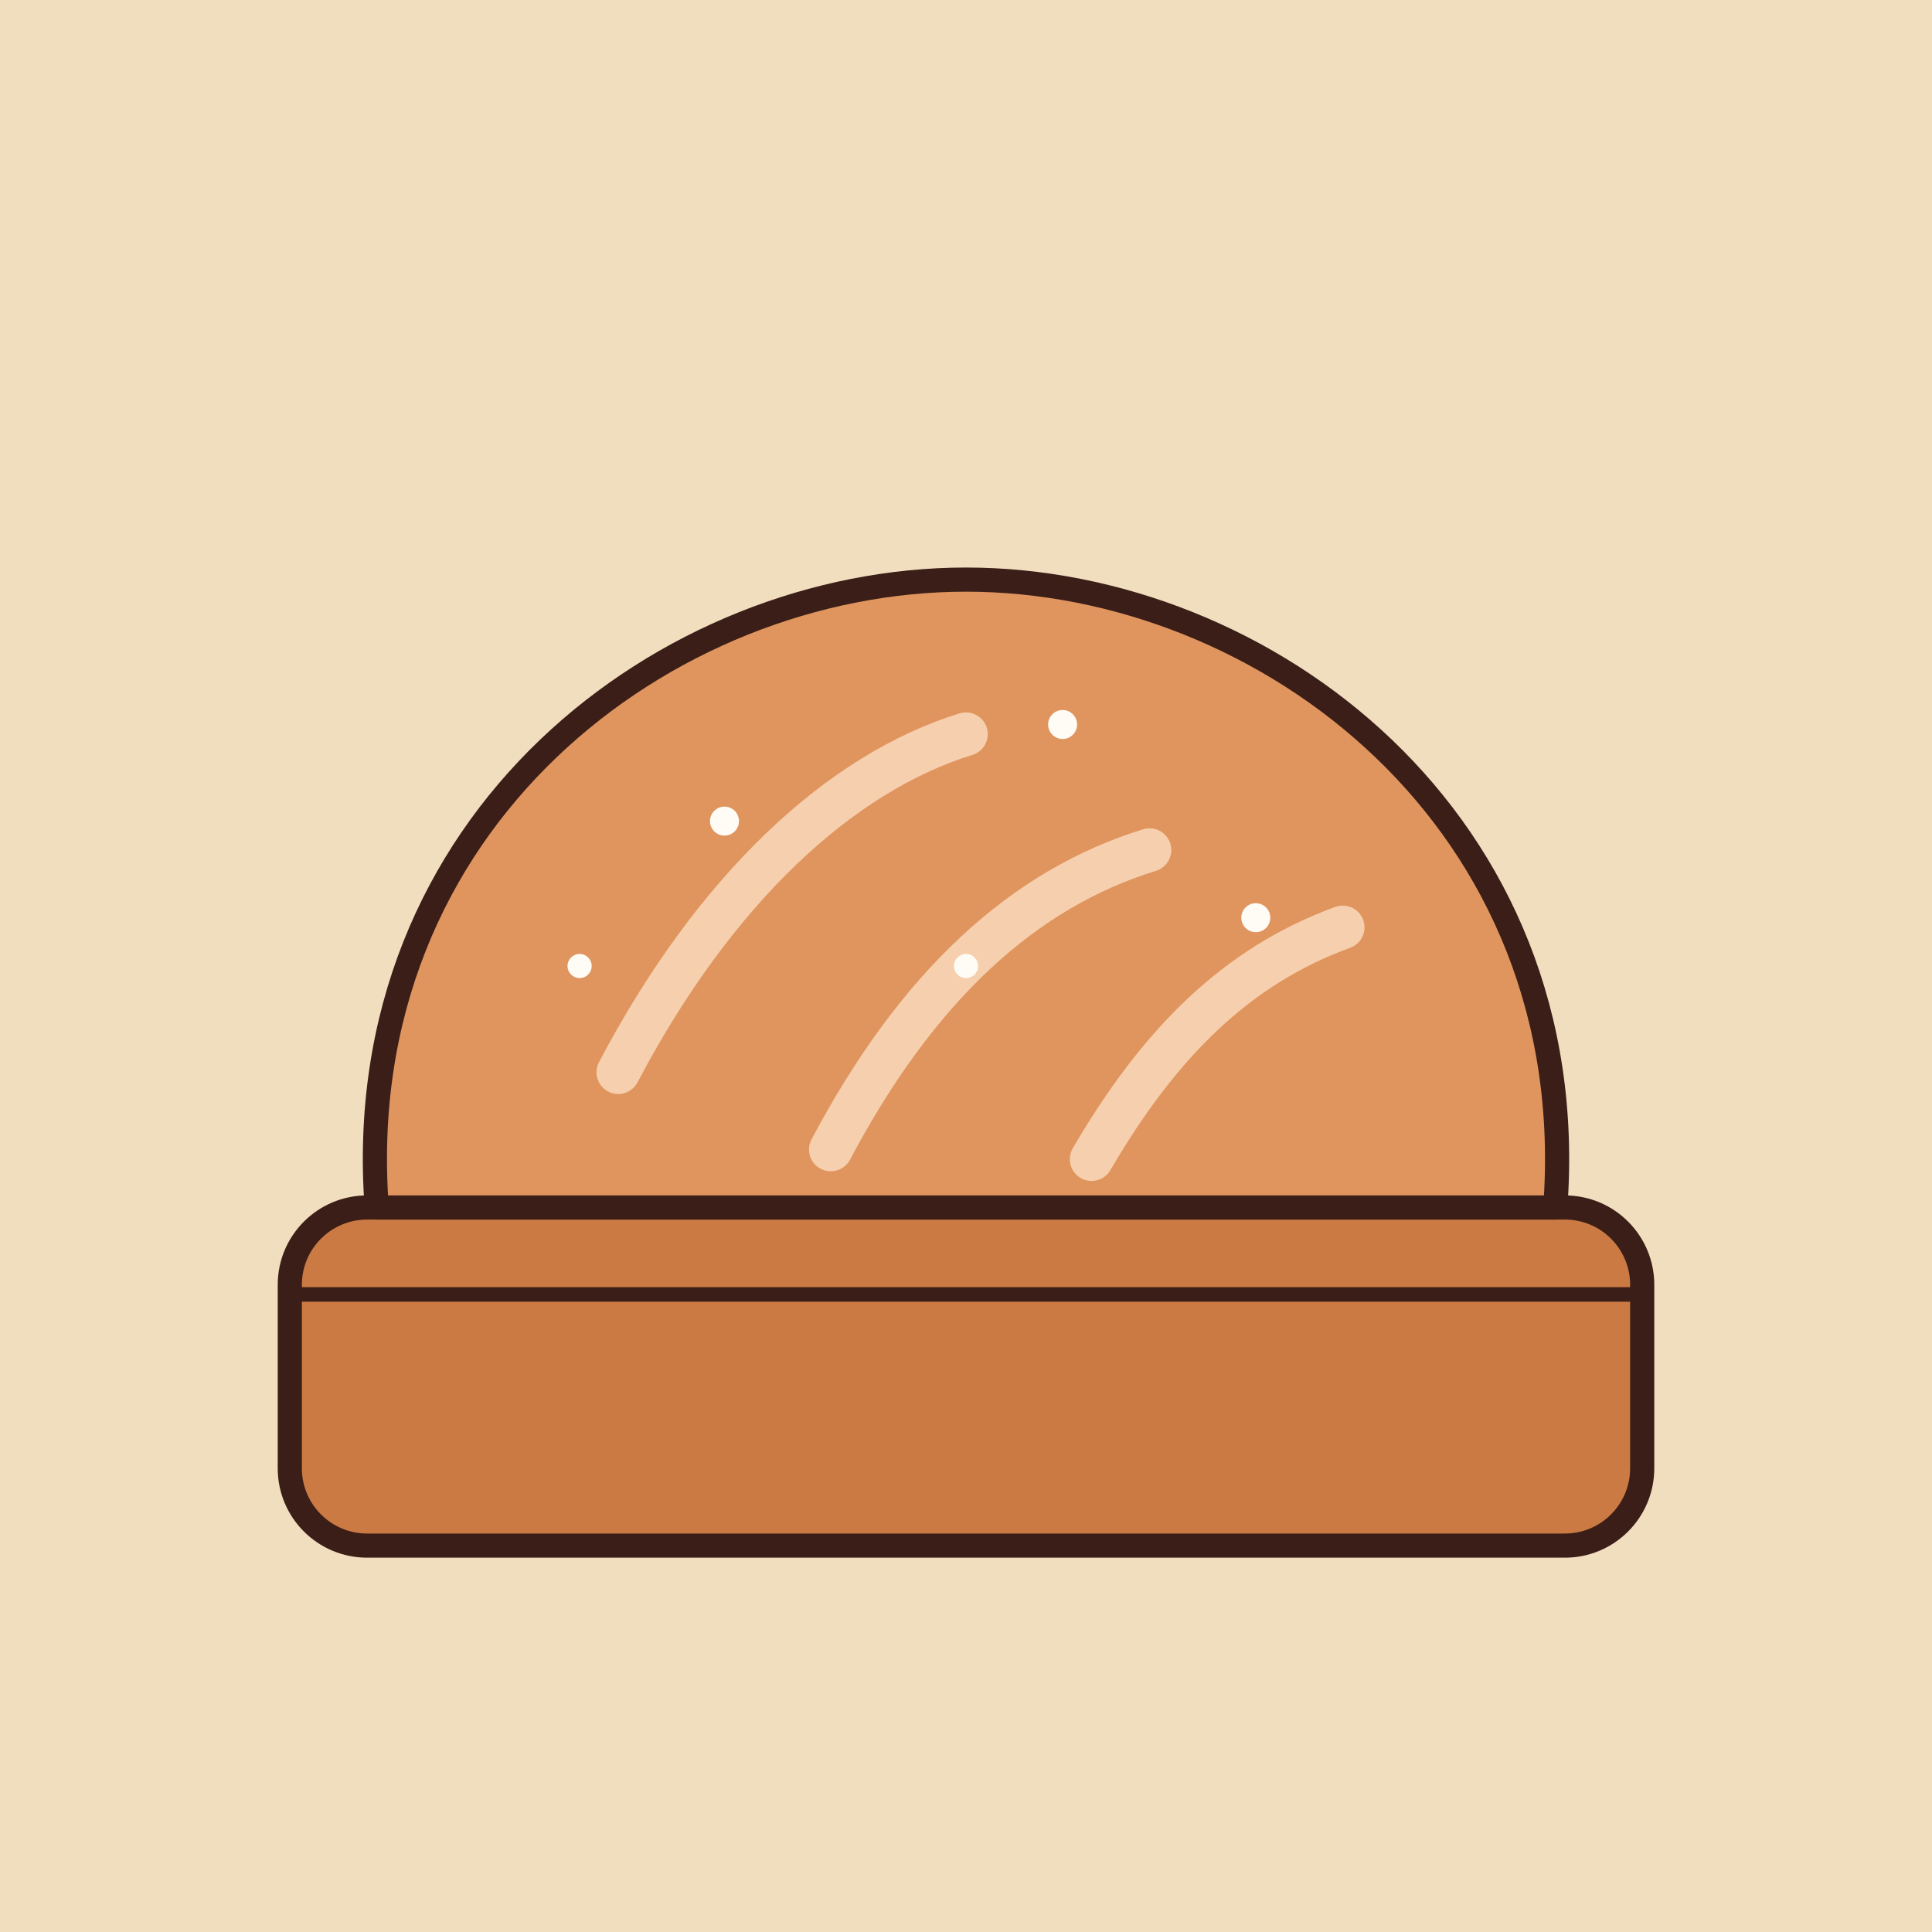
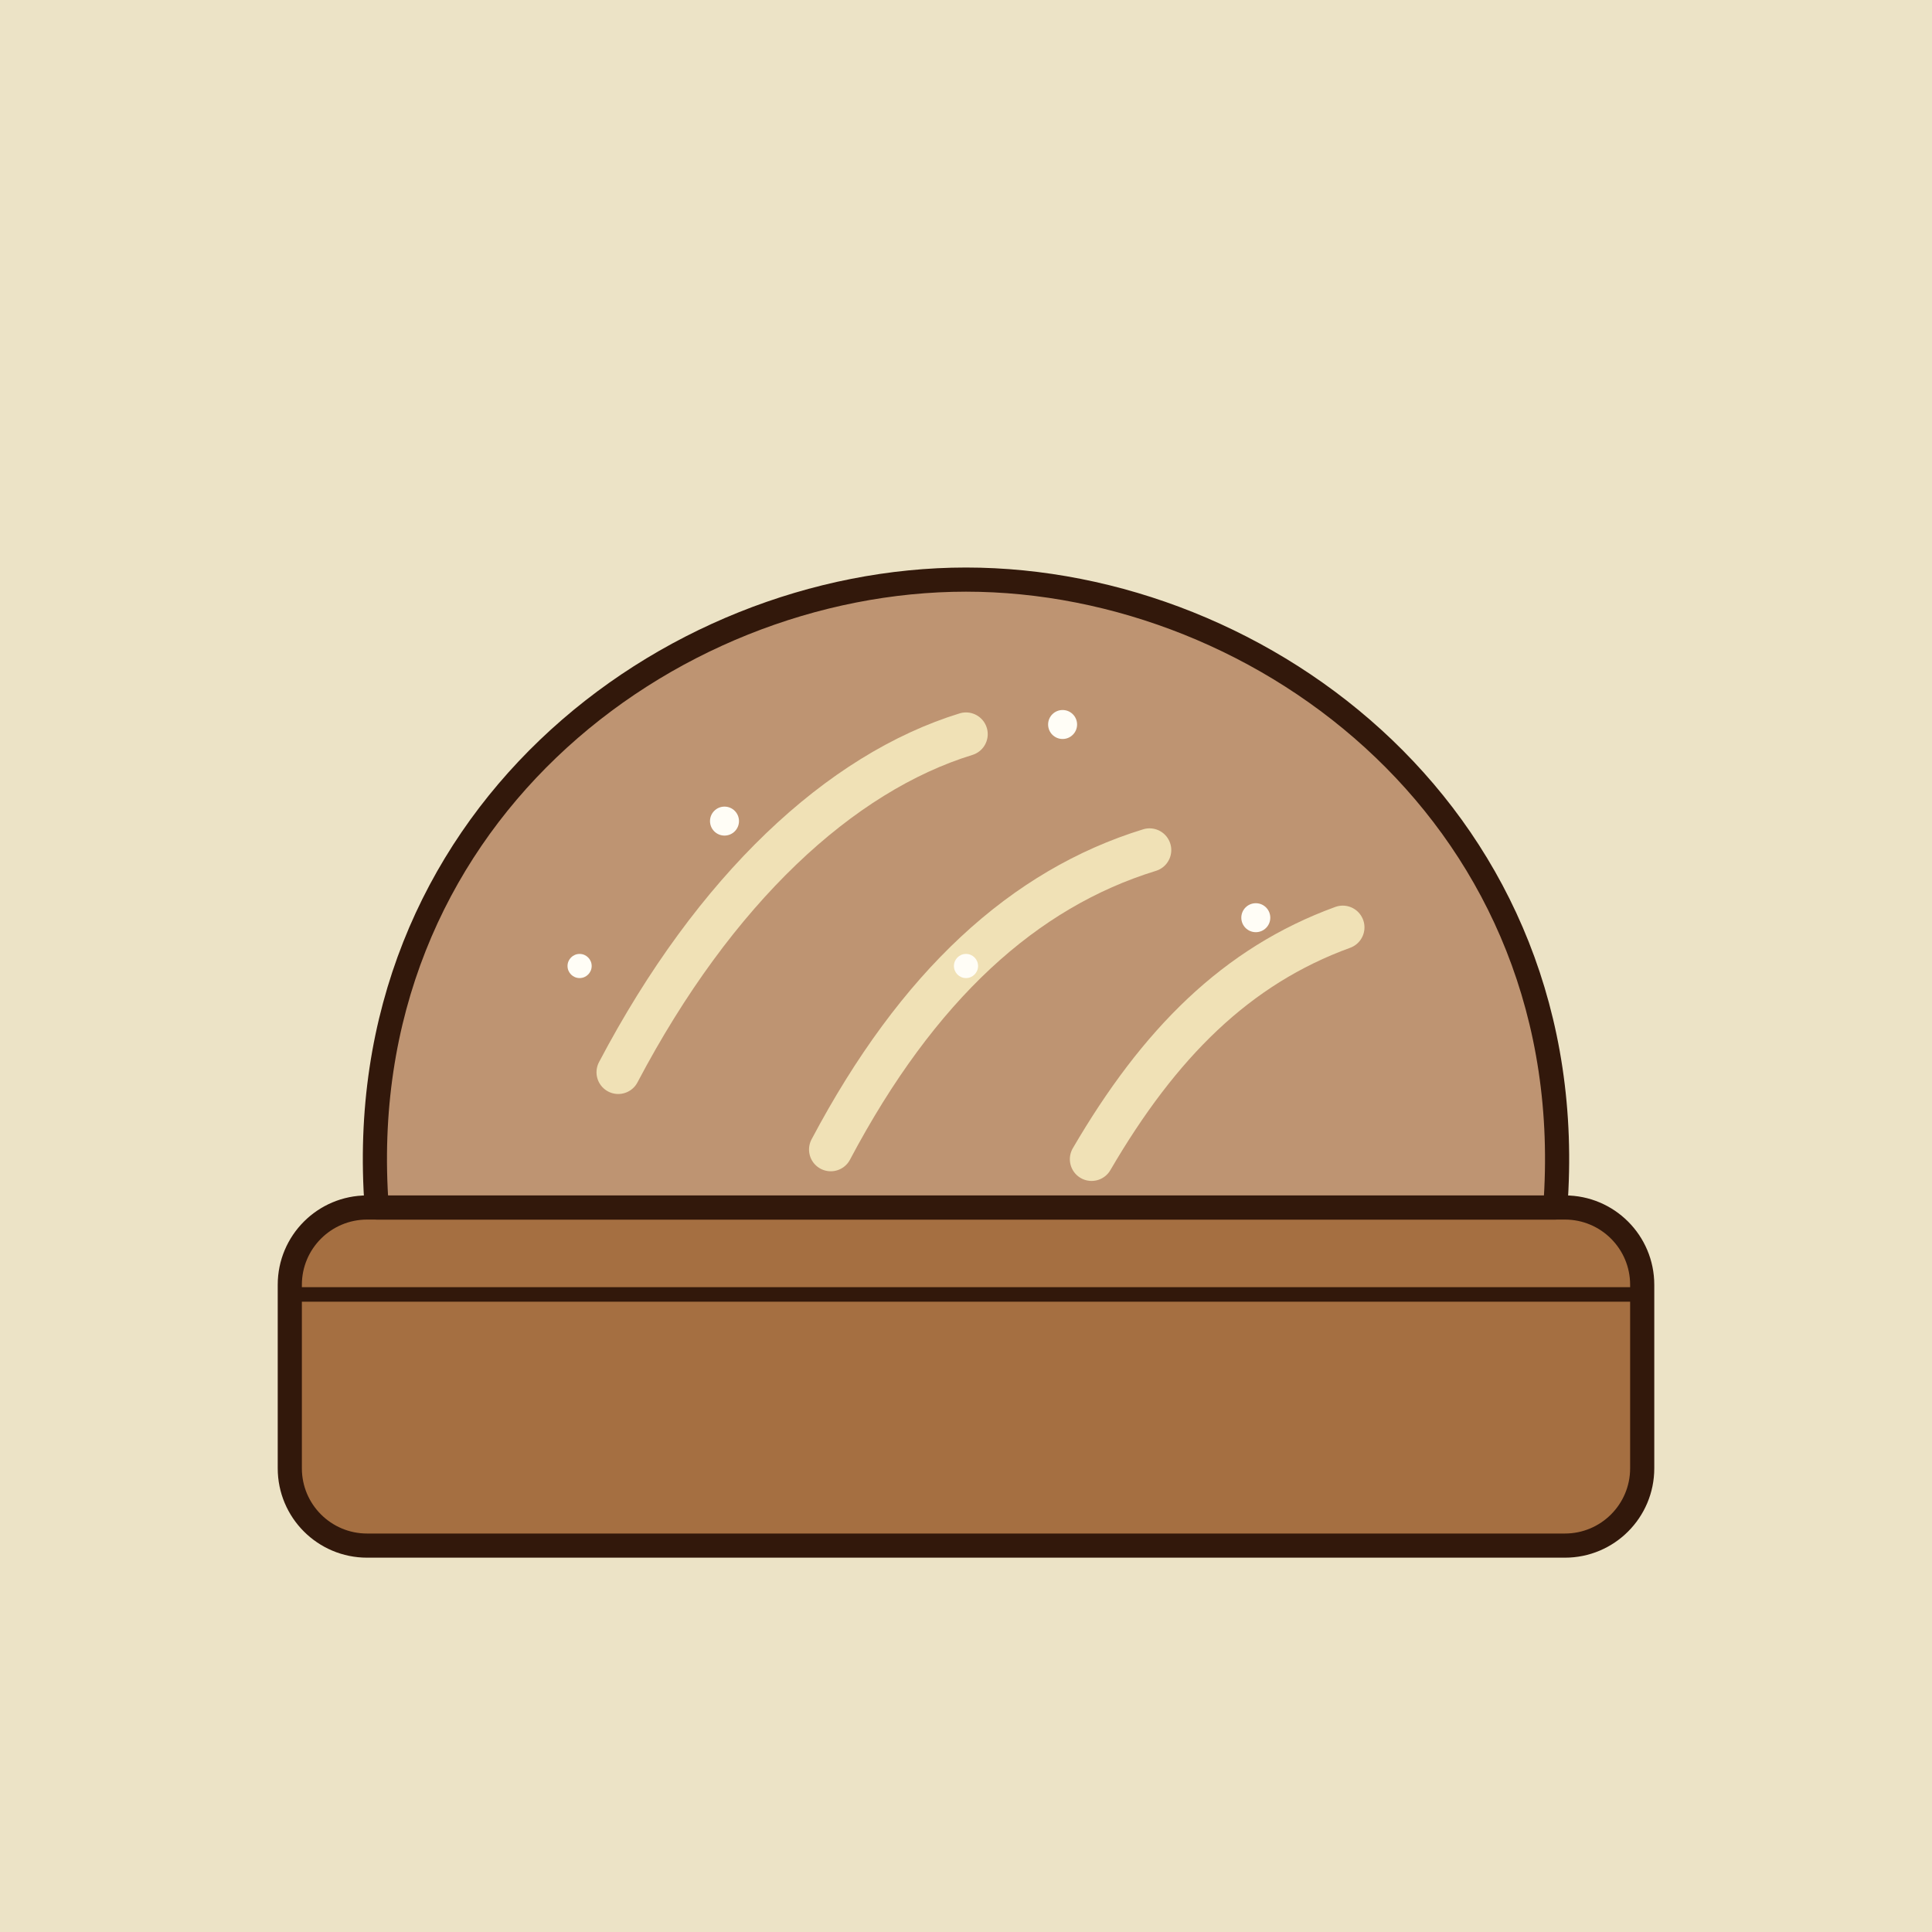
<svg xmlns="http://www.w3.org/2000/svg" viewBox="0 0 400 400">
-   <rect width="400" height="400" fill="#f0debf" />
-   <g stroke="#3a1e17" stroke-width="5" stroke-linejoin="round" stroke-linecap="round">
-     <rect x="60" y="250" width="280" height="70" rx="16" fill="#cc7a43" />
+   <rect width="400" height="400" fill="#ece3c6" />
+   <g stroke="#32180b" stroke-width="5" stroke-linejoin="round" stroke-linecap="round">
+     <rect x="60" y="250" width="280" height="70" rx="16" fill="#a56f41" />
    <path d="M60 268h280" fill="none" stroke-width="3" />
-     <path d="M78 250c-6-80 60-130 122-130s128 50 122 130z" fill="#e0955f" />
+     <path d="M78 250c-6-80 60-130 122-130s128 50 122 130z" fill="#be9472" />
  </g>
-   <g fill="none" stroke="#f6d0ae" stroke-width="9" stroke-linecap="round">
+   <g fill="none" stroke="#f0e1b6" stroke-width="9" stroke-linecap="round">
    <path d="M128 222c20-38 46-62 72-70" />
    <path d="M172 238c18-34 40-54 66-62" />
    <path d="M226 240c14-24 30-40 52-48" />
  </g>
-   <g fill="#fffcf6">
+   <g fill="#fffdf6">
    <circle cx="150" cy="170" r="3" />
    <circle cx="220" cy="150" r="3" />
    <circle cx="260" cy="190" r="3" />
    <circle cx="120" cy="200" r="2.5" />
    <circle cx="200" cy="200" r="2.5" />
  </g>
</svg>
